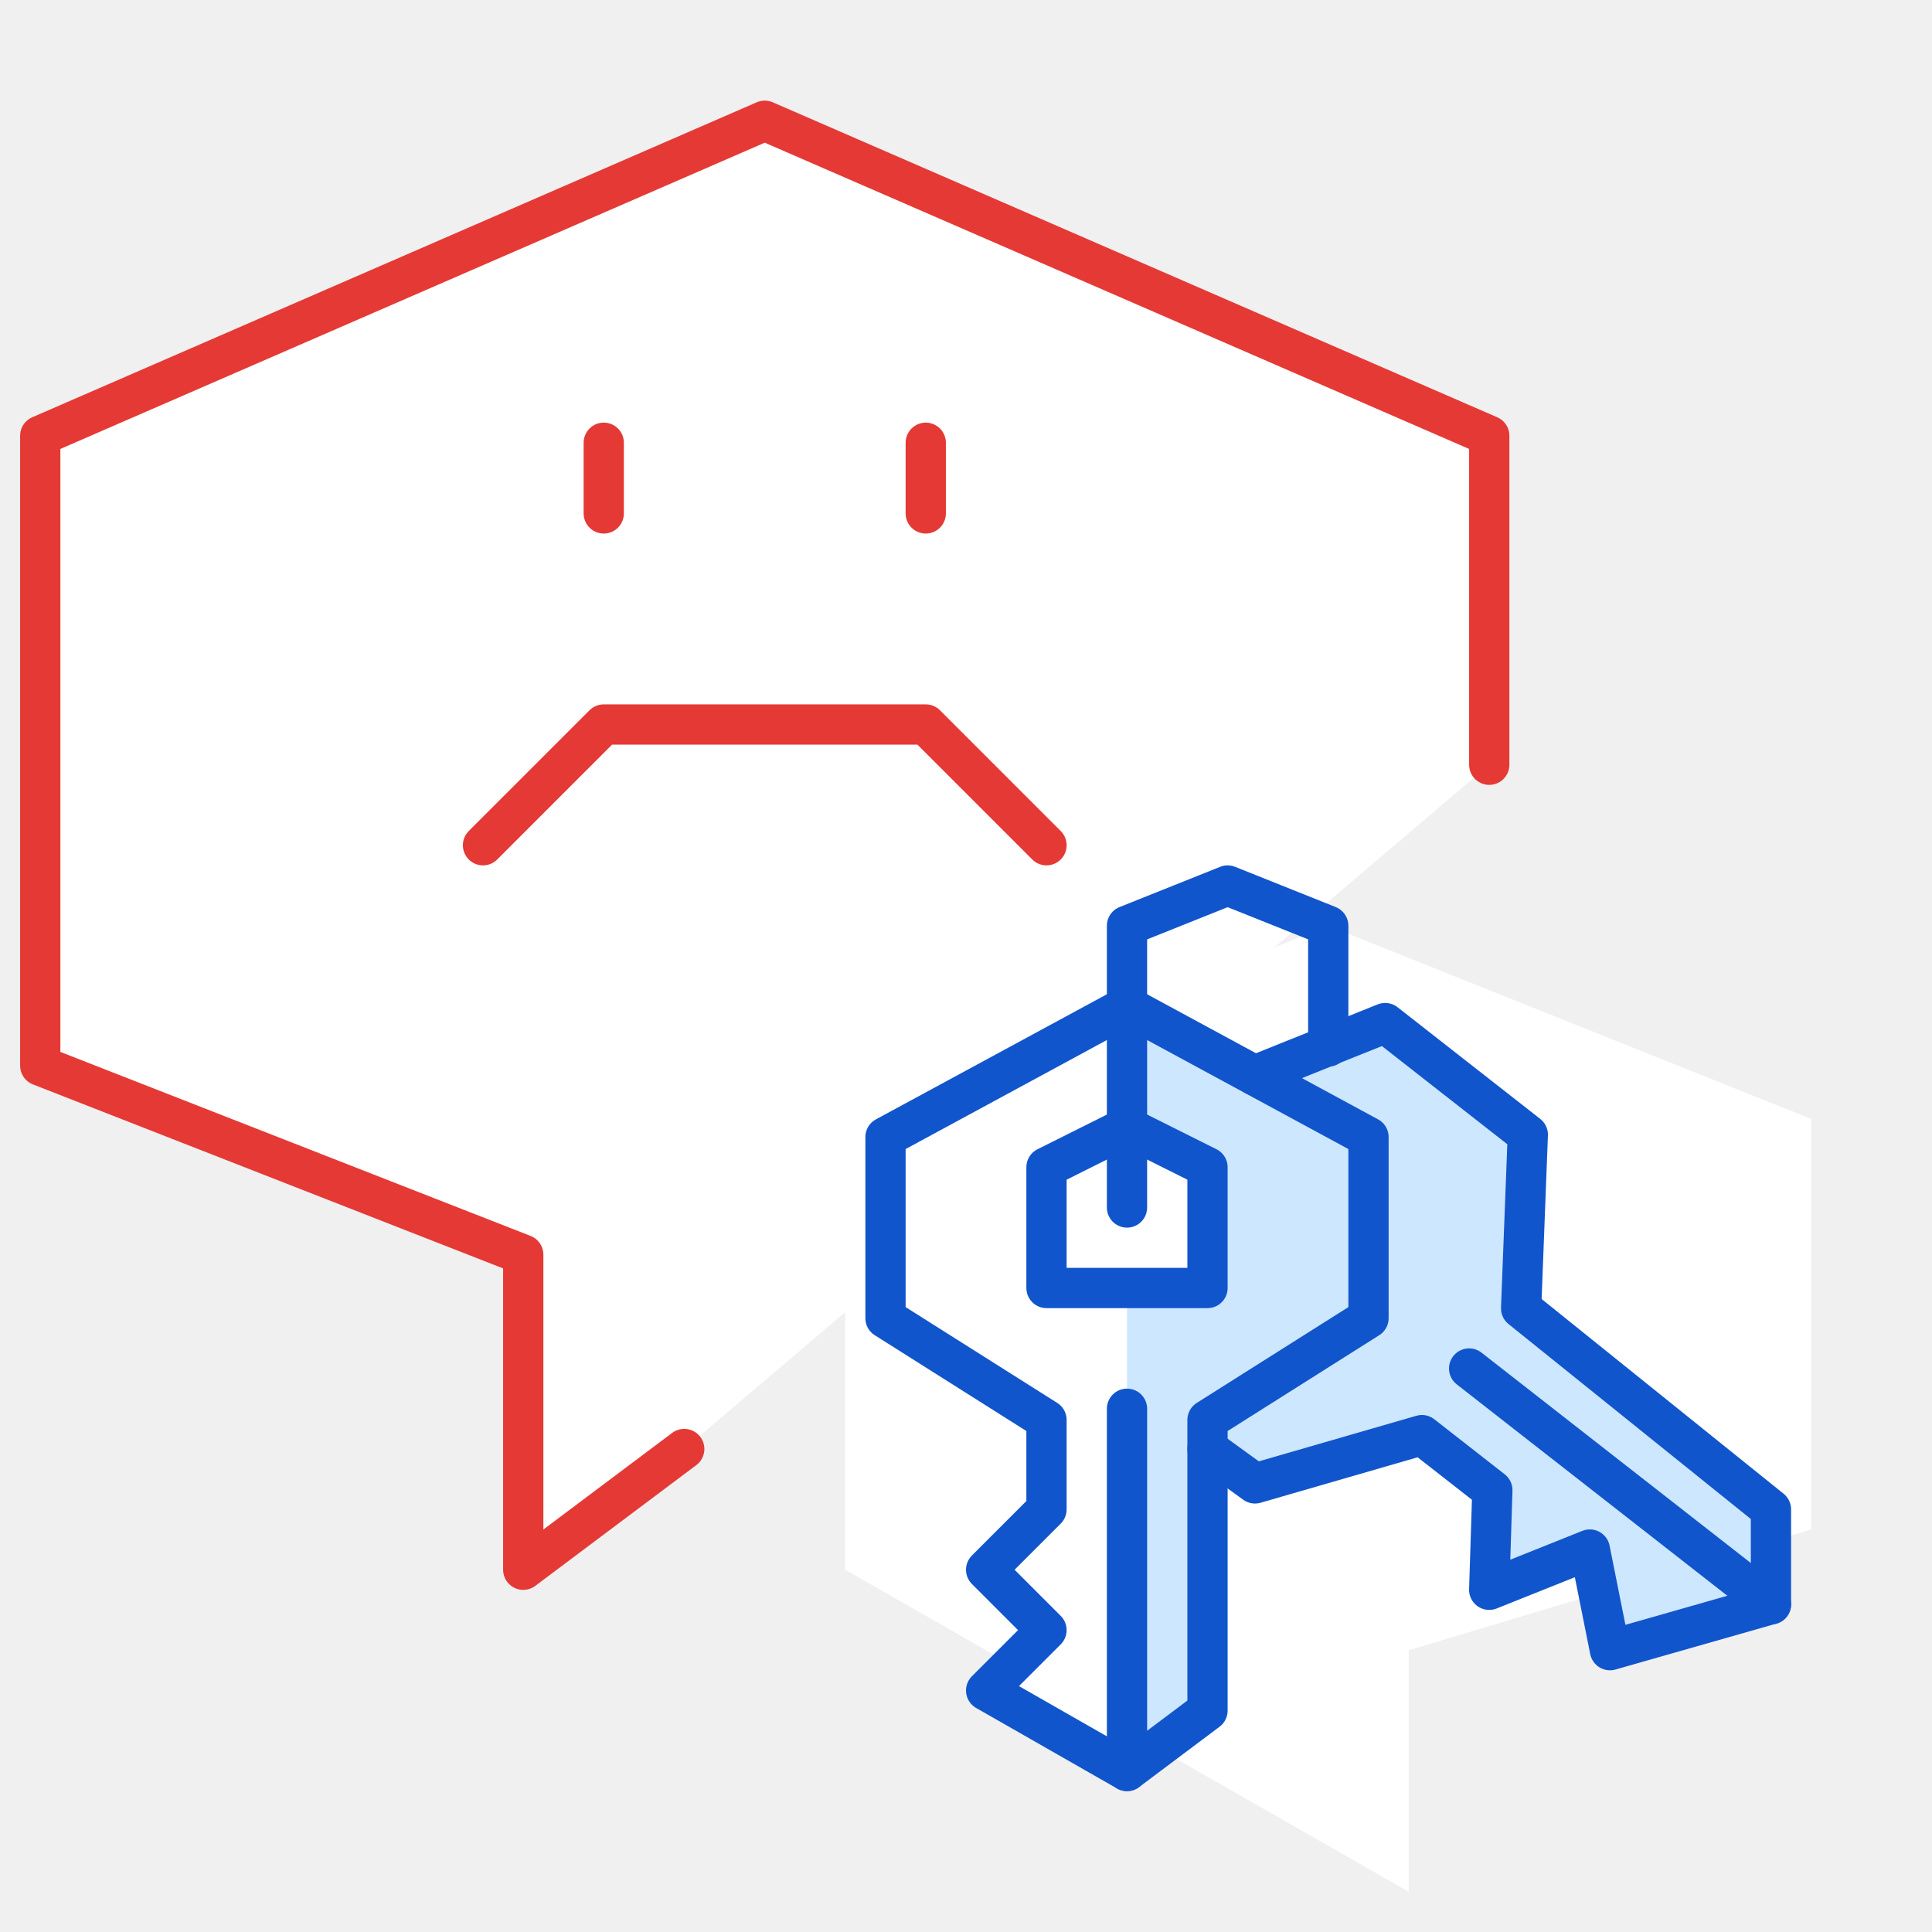
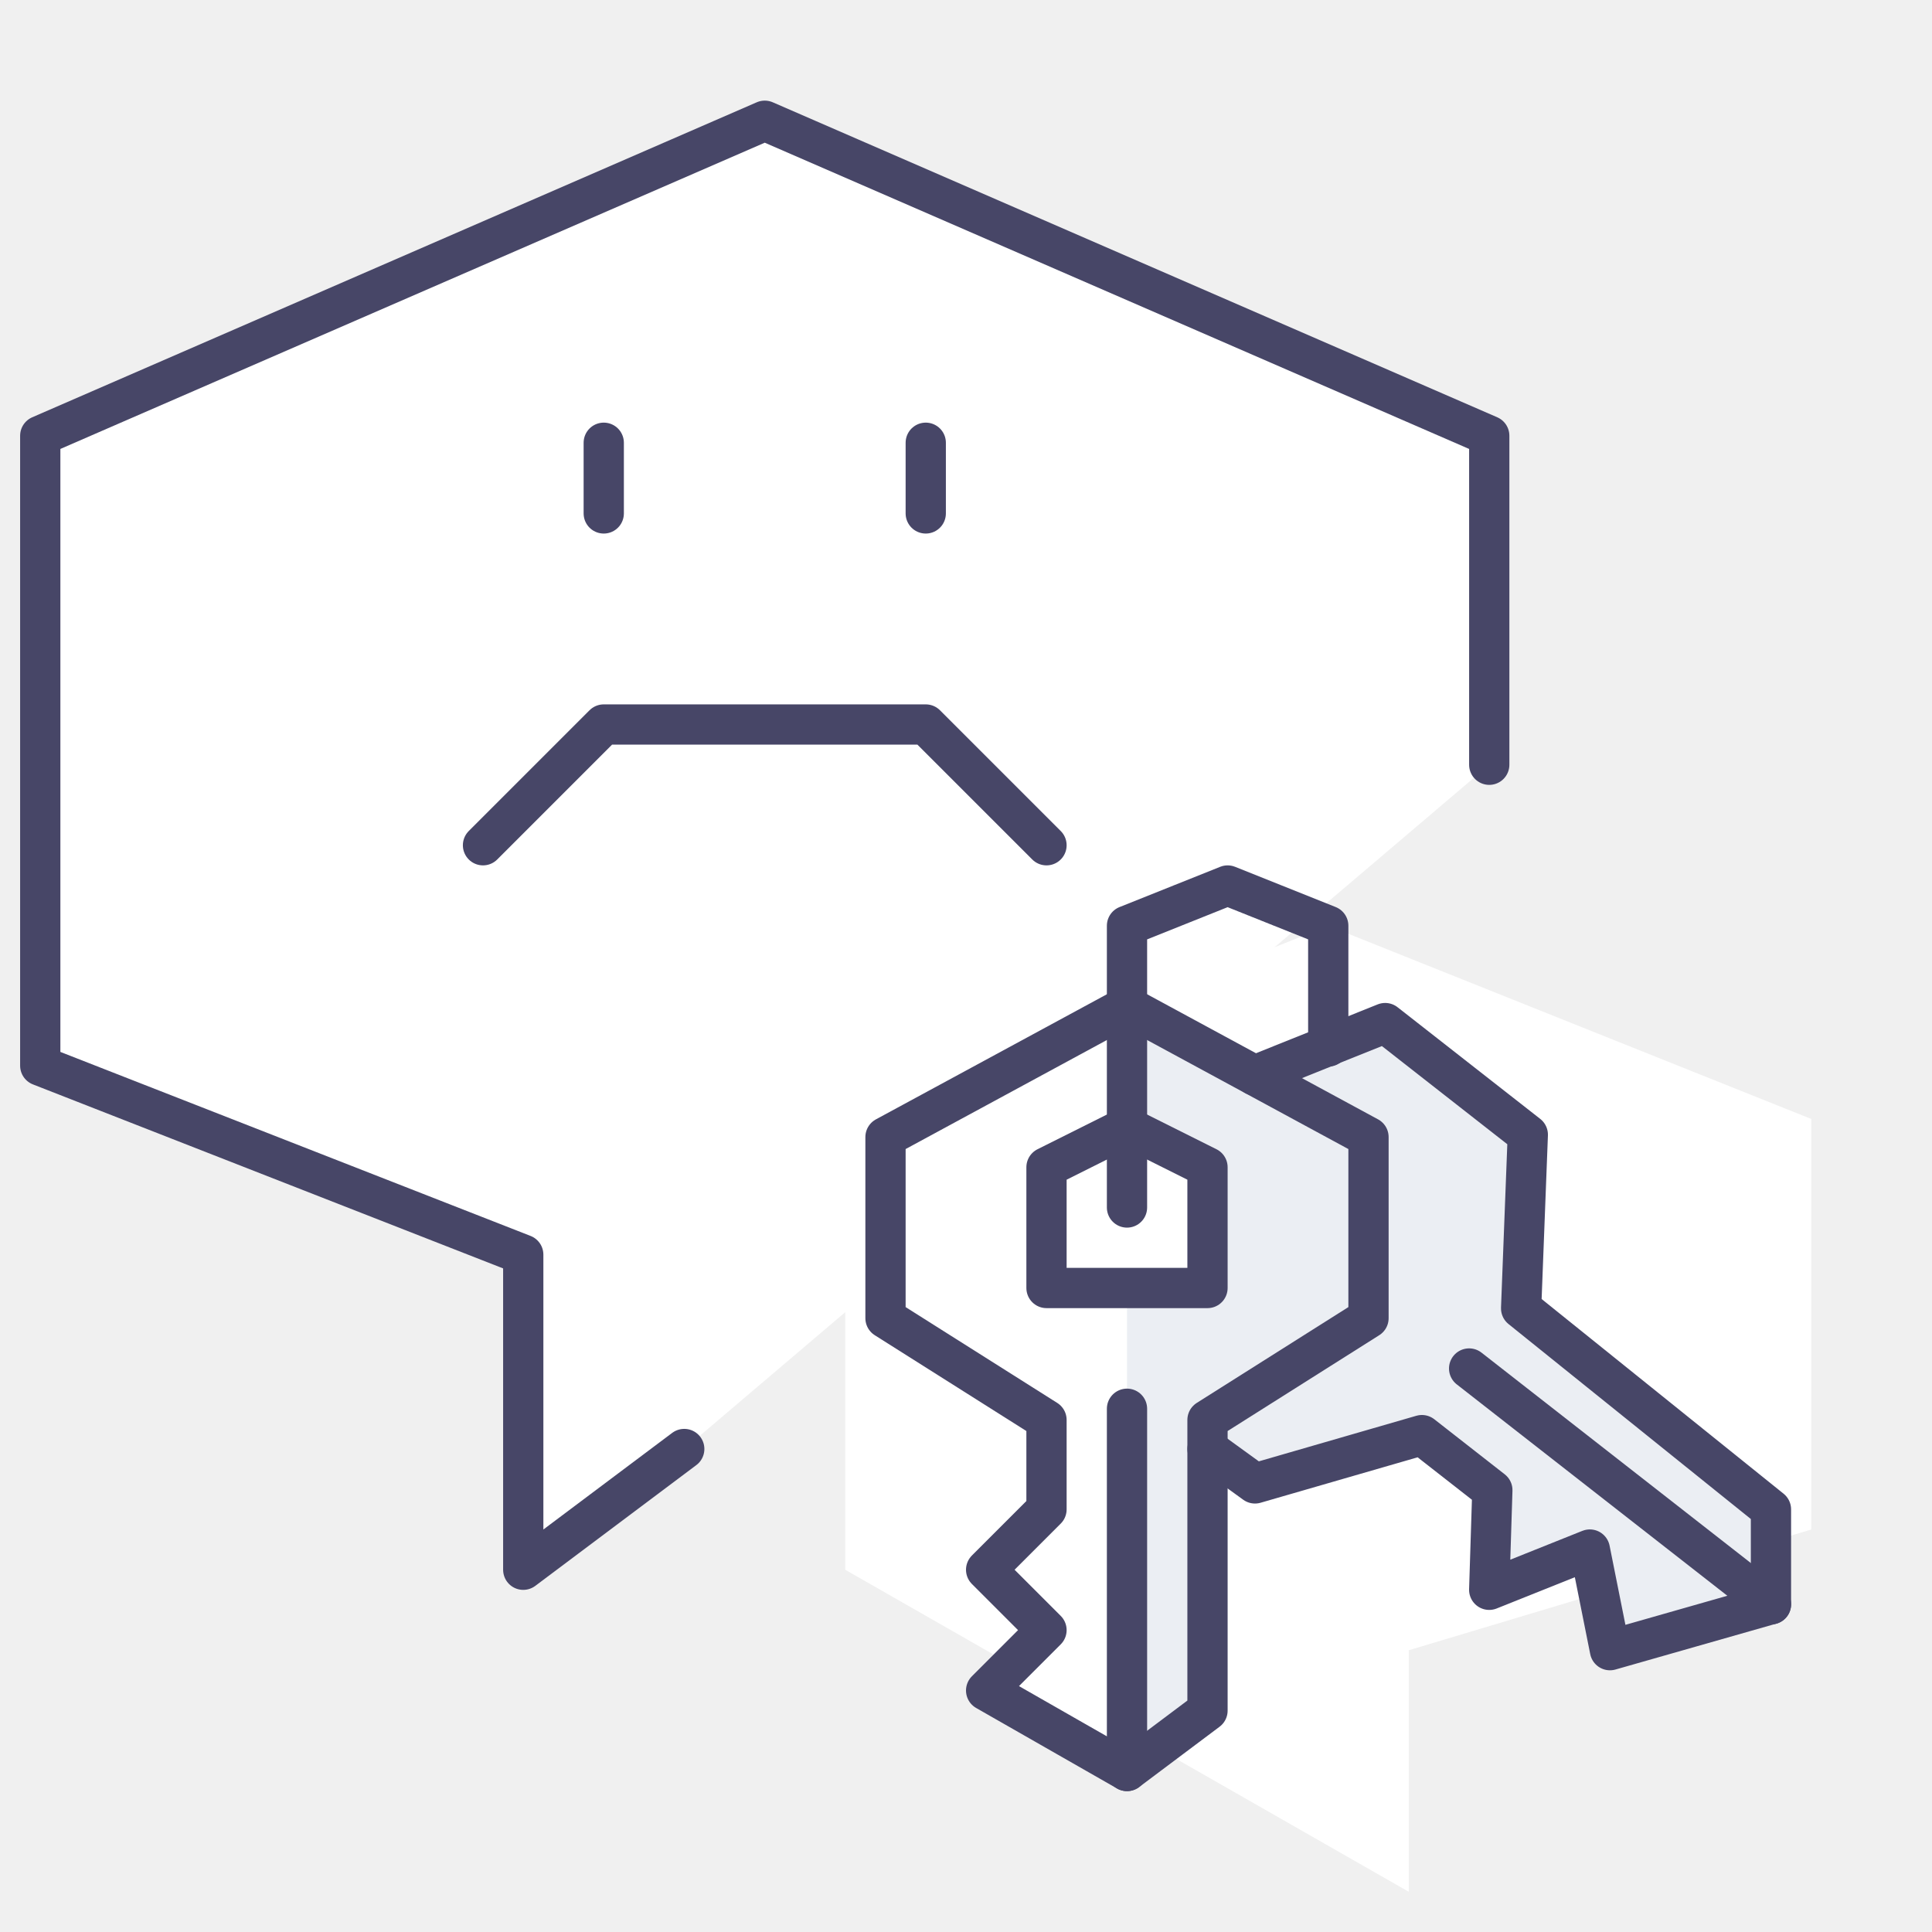
- <svg xmlns="http://www.w3.org/2000/svg" viewBox="6080 6355 96 96">
+ <svg xmlns="http://www.w3.org/2000/svg" viewBox="-2854 4869 96 96">
  <defs>
-     <style>.a{fill:#fff;}.b,.c,.e{fill:none;}.b{stroke:#e53935;}.b,.e{stroke-linecap:round;stroke-linejoin:round;stroke-width:2px;}.d{fill:#cce7ff;}.e{stroke:#15c;}</style>
+     <style>.a{fill:#fff;}.b,.c{fill:none;}.b{stroke:#474667;stroke-linecap:round;stroke-linejoin:round;stroke-width:2px;}.d{fill:#ebeef3;}</style>
  </defs>
-   <g transform="translate(5339 5046)">
+   <g transform="translate(-3595 3560)">
    <g transform="translate(741 1309)">
      <g transform="translate(2 6)">
        <path class="a" d="M64.5,41.5l-2.668,1.068L72.5,33.5V17.152L36.5,1.5.5,17.152v31.3l24,9.392V73.5l8-6,8-6.8V73.5l28,16v-12l20-6V51.1Z" transform="translate(-0.5 -1.5)" />
        <path class="b" d="M6,9l6,6H28l6-6" transform="translate(56 45) rotate(180)" />
        <line class="b" y2="3.512" transform="translate(28 16)" />
        <line class="b" y2="3.512" transform="translate(44 16)" />
        <path class="b" d="M72.5,33.5V17.152L36.5,1.5.5,17.152v31.3l24,9.392V73.5l8-6" transform="translate(-0.5 -1.5)" />
      </g>
      <rect class="c" width="96" height="96" />
    </g>
    <g transform="translate(784 1350)">
      <g transform="translate(1 3)">
        <path class="a" d="M12.5,42.5l4-3V25.056L24.5,20V11l-12-6.5L.5,11v9l8,5.056V29.5l-3,3,3,3-3,3Z" transform="translate(-0.5 1.5)" />
        <path class="d" d="M8.5,26.082l2.36,1.71,8.294-2.4,3.5,2.736-.156,4.95,5-2,1,5,8-2.282V29.082L24.084,19.094l.332-8.628L17.328,4.918l-6.48,2.6" transform="translate(7.5 1.918)" />
        <path class="d" d="M6.5,4.5v6l4,2v6h-4v24l4-3V25.056L18.5,20V11Z" transform="translate(5.5 1.5)" />
-         <path class="e" d="M8.5,26.082l2.36,1.71,8.294-2.4,3.5,2.736-.156,4.95,5-2,1,5,8-2.282V29.082L24.084,19.094l.332-8.628L17.328,4.918l-6.48,2.6" transform="translate(7.5 1.918)" />
-         <line class="e" x1="15" y1="11.718" transform="translate(29 24)" />
-         <line class="e" y1="18" transform="translate(12 26)" />
-         <path class="e" d="M4.5,9.5l4-2,4,2v6h-8Z" transform="translate(3.5 4.5)" />
-         <path class="e" d="M12.5,42.5l4-3V25.056L24.5,20V11l-12-6.5L.5,11v9l8,5.056V29.5l-3,3,3,3-3,3Z" transform="translate(-0.5 1.5)" />
-         <path class="e" d="M6.5,17.5V3.5l5-2,5,2v6" transform="translate(5.5 -1.5)" />
+         <path class="b" d="M8.5,26.082l2.36,1.71,8.294-2.4,3.5,2.736-.156,4.95,5-2,1,5,8-2.282V29.082L24.084,19.094l.332-8.628L17.328,4.918l-6.48,2.6" transform="translate(7.5 1.918)" />
+         <line class="b" x1="15" y1="11.718" transform="translate(29 24)" />
+         <line class="b" y1="18" transform="translate(12 26)" />
+         <path class="b" d="M4.5,9.5l4-2,4,2v6h-8Z" transform="translate(3.5 4.5)" />
+         <path class="b" d="M12.5,42.5l4-3V25.056L24.5,20V11l-12-6.5L.5,11v9l8,5.056V29.5l-3,3,3,3-3,3Z" transform="translate(-0.5 1.5)" />
+         <path class="b" d="M6.5,17.5V3.5l5-2,5,2v6" transform="translate(5.5 -1.5)" />
      </g>
      <rect class="c" width="48" height="48" />
    </g>
  </g>
</svg>
